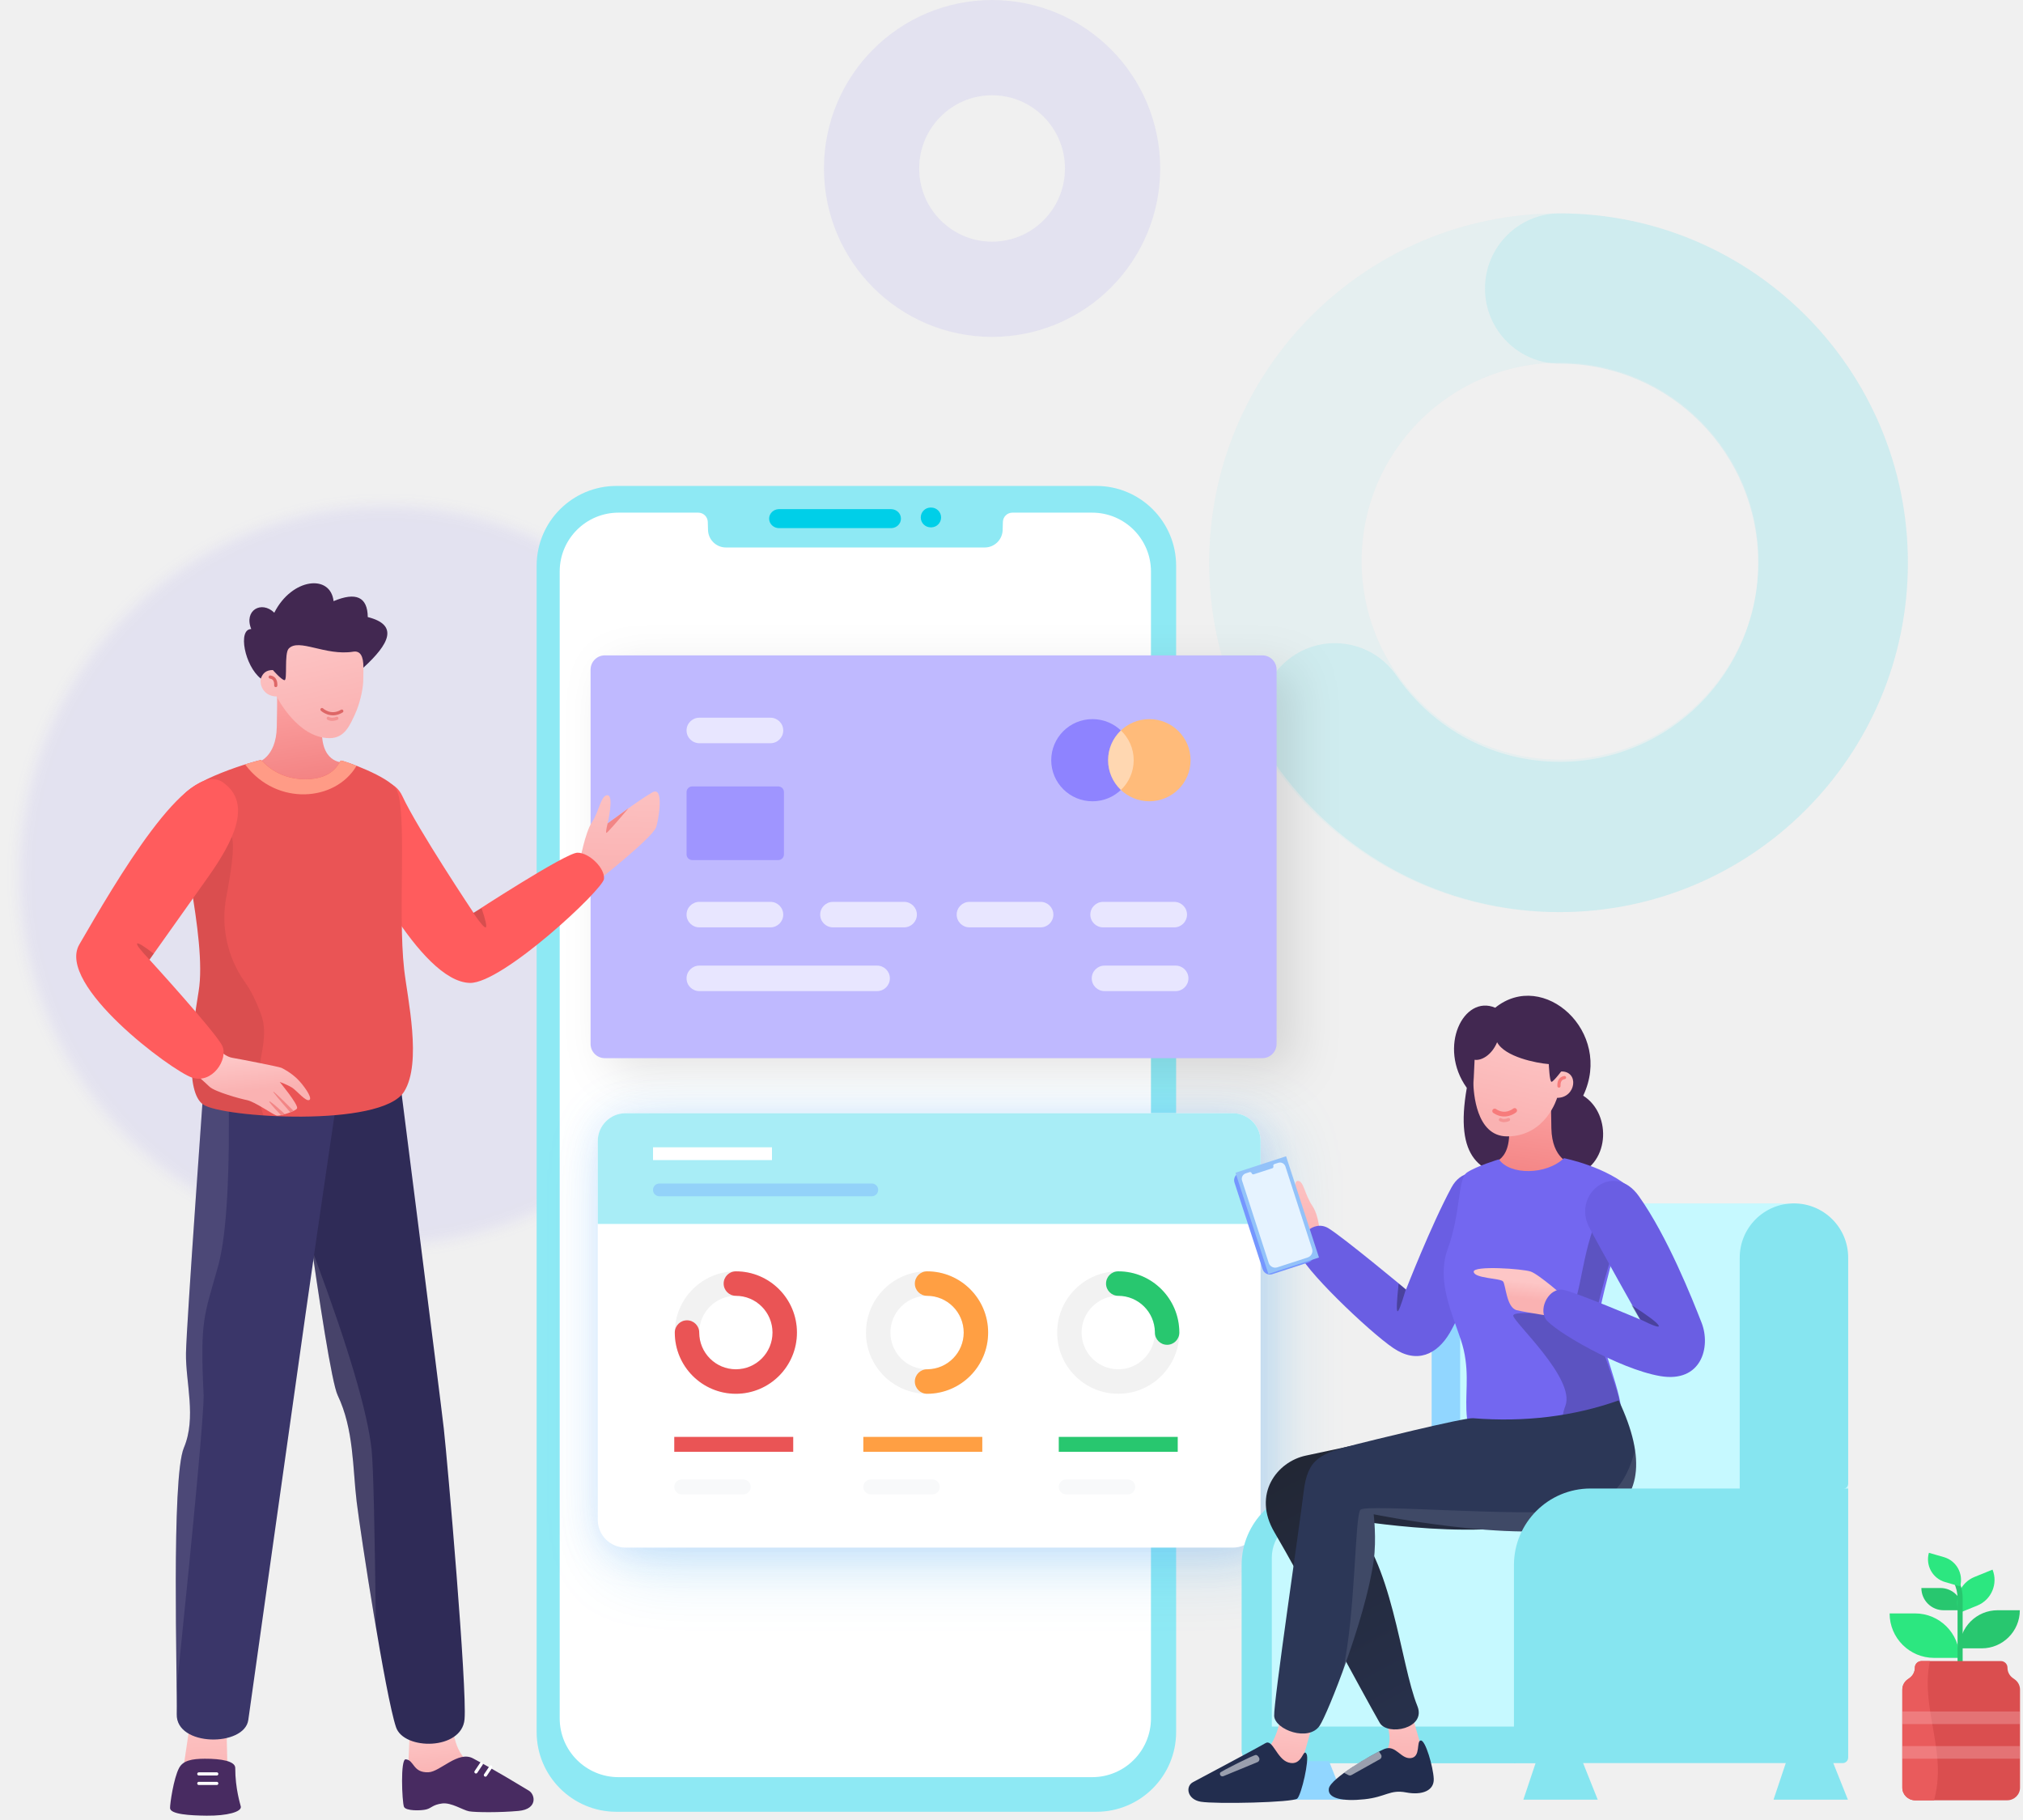
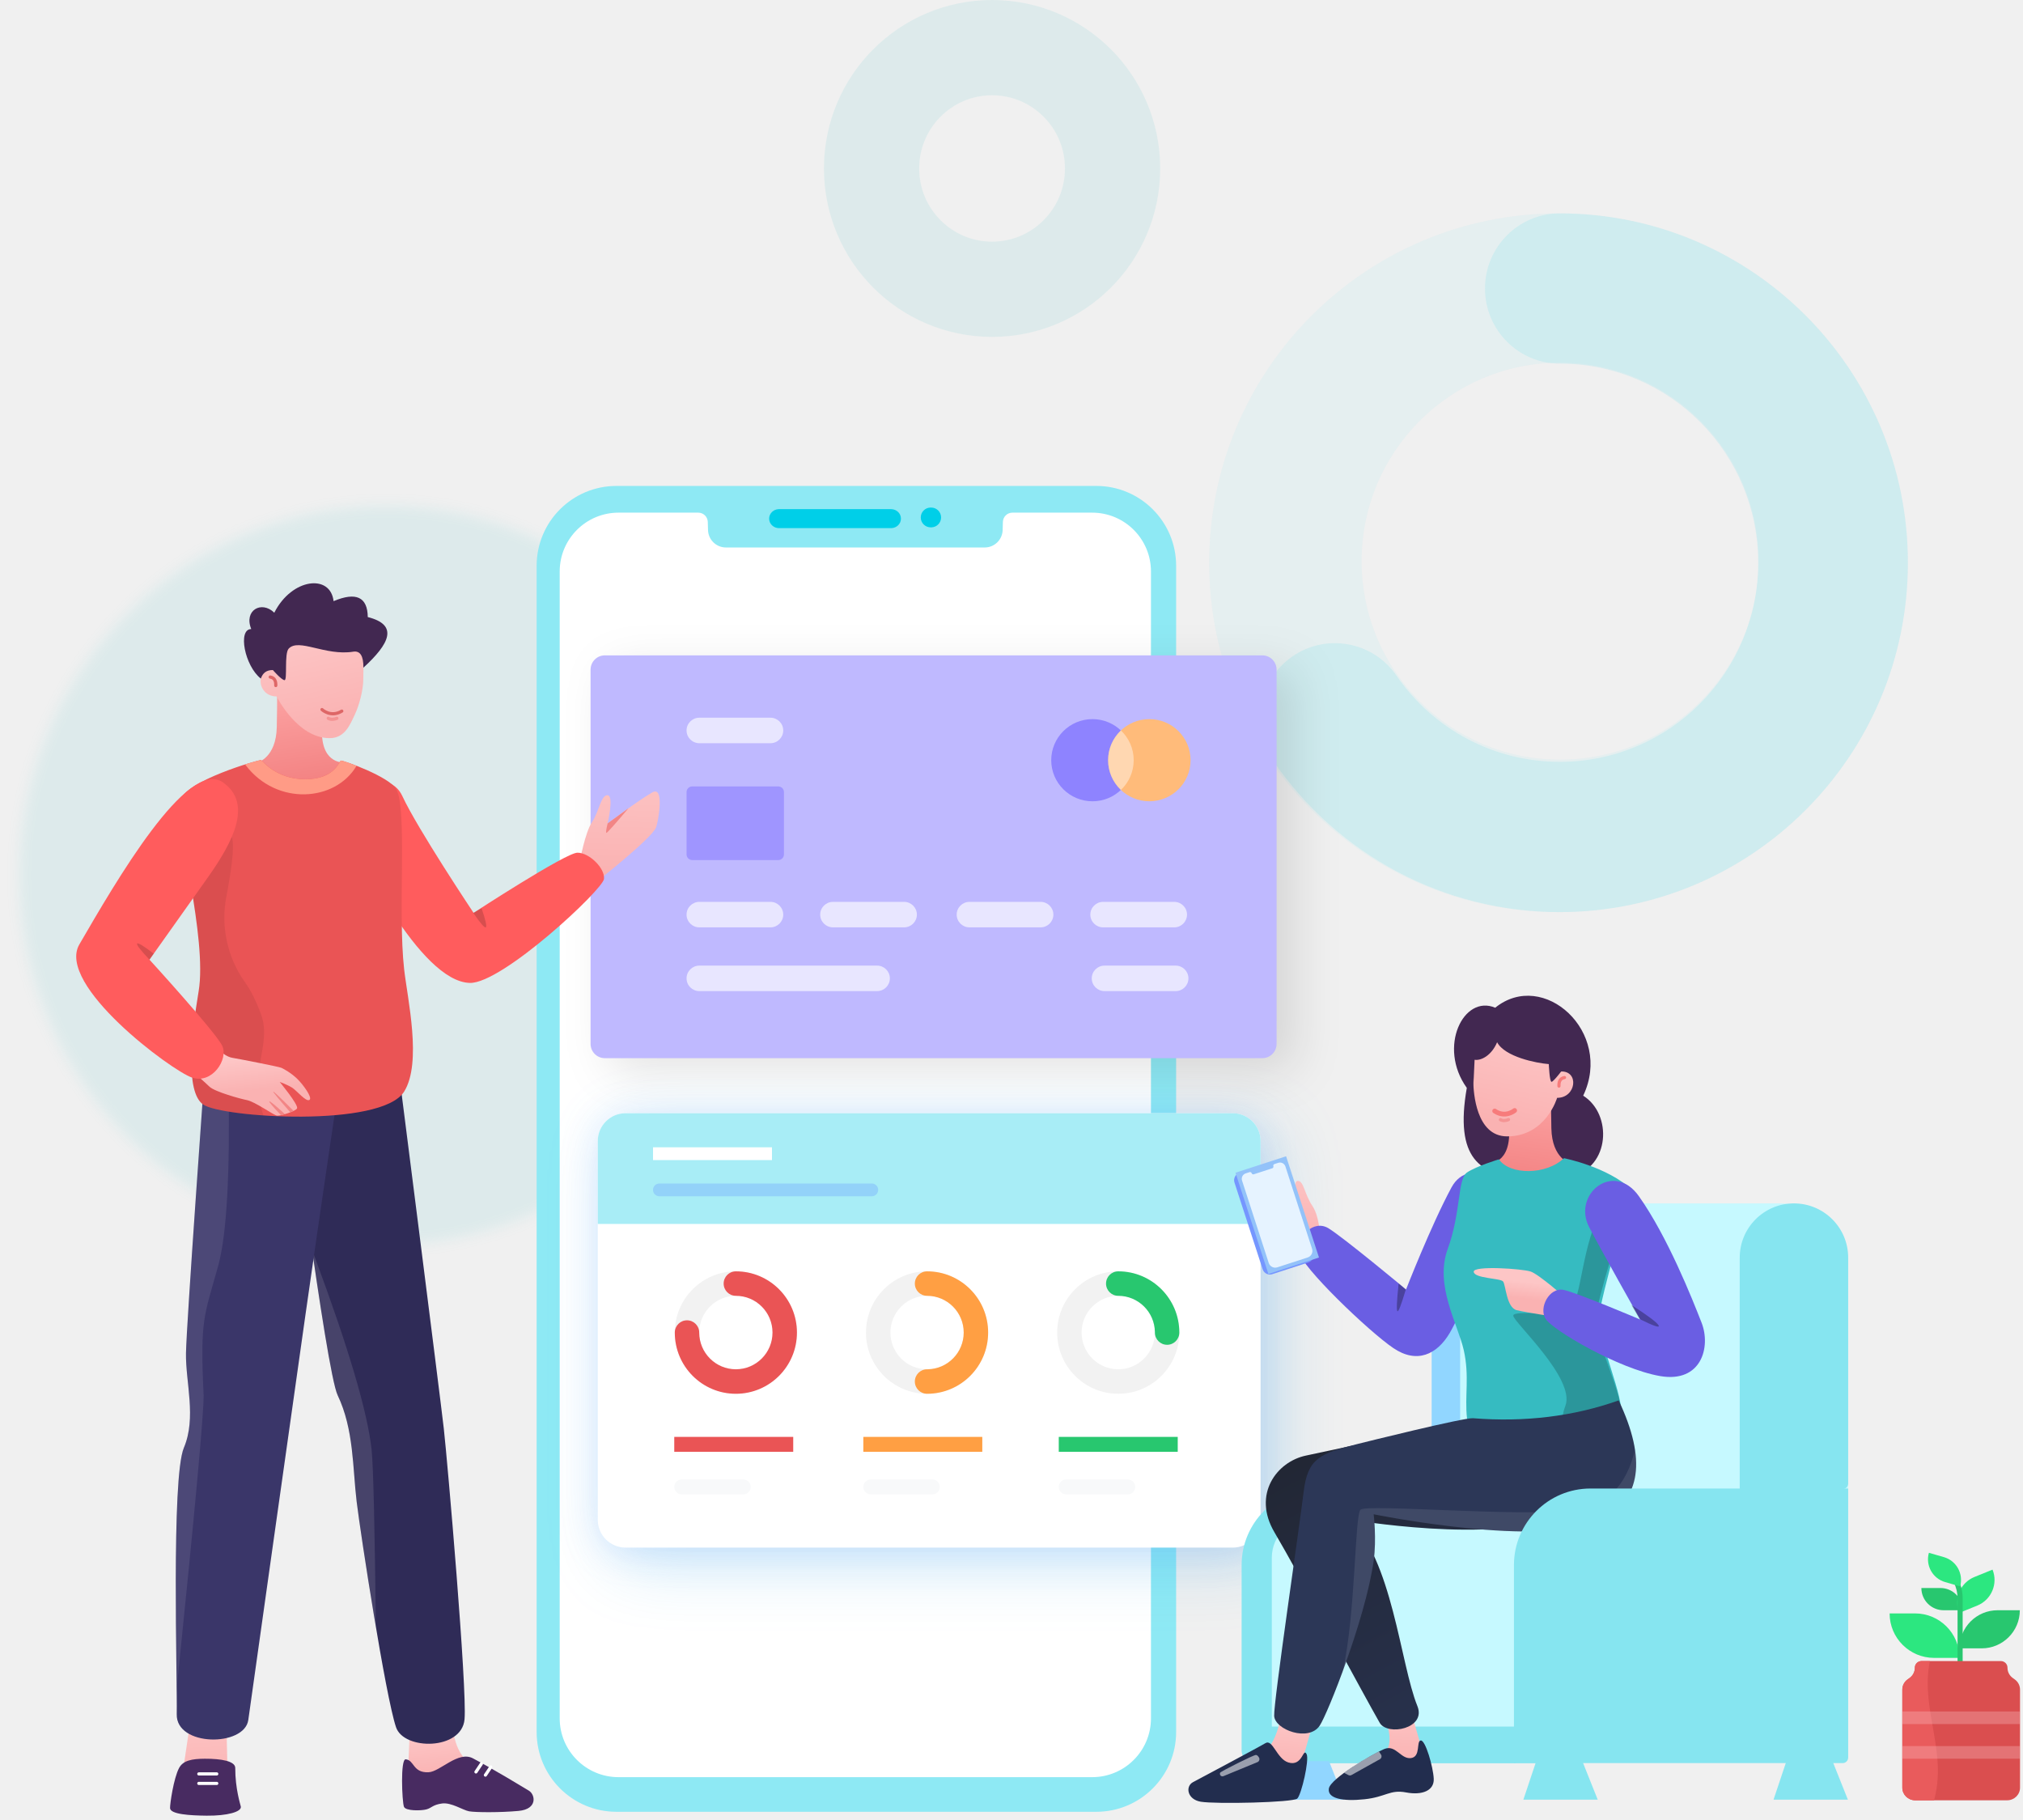
<svg xmlns="http://www.w3.org/2000/svg" xmlns:xlink="http://www.w3.org/1999/xlink" width="637px" height="573px" viewBox="0 0 637 573" version="1.1">
  <defs>
    <filter x="-2.6%" y="-2.6%" width="105.2%" height="105.2%" filterUnits="objectBoundingBox" id="filter-1">
      <feGaussianBlur stdDeviation="2" in="SourceGraphic" />
    </filter>
    <path d="M18.522,0 L43.63,0 C45.253,-7.42242666e-16 46.582,1.291 46.629,2.913 L46.703,5.483 C46.792,8.537 49.293,10.967 52.348,10.967 L133.831,10.967 C136.886,10.967 139.387,8.537 139.476,5.483 L139.55,2.913 C139.597,1.291 140.926,7.42242666e-16 142.549,0 L167.657,0 C177.886,-1.64974968e-14 186.179,8.293 186.179,18.522 L186.179,379.621 C186.179,389.85 177.886,398.143 167.657,398.143 L18.522,398.143 C8.293,398.143 4.01575893e-14,389.85 0,379.621 L0,18.522 C-1.25274242e-15,8.293 8.293,-1.67360005e-15 18.522,0 Z" id="path-2" />
    <path d="M8.757,0 L199.945,0 C204.781,-8.88398904e-16 208.702,3.921 208.702,8.757 L208.702,128.011 C208.702,132.847 204.781,136.768 199.945,136.768 L8.757,136.768 C3.921,136.768 4.14497961e-15,132.847 0,128.011 L0,8.757 C-5.92265936e-16,3.921 3.921,-2.66431478e-15 8.757,0 Z" id="path-4" />
    <filter x="-13.2%" y="-20.1%" width="131.1%" height="147.5%" filterUnits="objectBoundingBox" id="filter-6">
      <feOffset dx="5" dy="5" in="SourceAlpha" result="shadowOffsetOuter1" />
      <feGaussianBlur stdDeviation="10" in="shadowOffsetOuter1" result="shadowBlurOuter1" />
      <feColorMatrix values="0 0 0 0 0.076   0 0 0 0 0.583   0 0 0 0 0.879  0 0 0 0.229 0" type="matrix" in="shadowBlurOuter1" result="shadowMatrixOuter1" />
      <feOffset dx="0" dy="1" in="SourceAlpha" result="shadowOffsetOuter2" />
      <feGaussianBlur stdDeviation="5.5" in="shadowOffsetOuter2" result="shadowBlurOuter2" />
      <feColorMatrix values="0 0 0 0 0.504   0 0 0 0 0.7   0 0 0 0 1  0 0 0 0.234 0" type="matrix" in="shadowBlurOuter2" result="shadowMatrixOuter2" />
      <feMerge>
        <feMergeNode in="shadowMatrixOuter1" />
        <feMergeNode in="shadowMatrixOuter2" />
      </feMerge>
    </filter>
    <path d="M4.477,0 L211.527,0 C214,0 216.004,2.01 216.004,4.489 L216.004,122.332 C216.004,124.811 214,126.821 211.527,126.821 L4.477,126.821 C2.004,126.821 0,124.811 0,122.332 L0,4.489 C0,2.01 2.004,0 4.477,0 Z" id="path-7" />
    <filter x="-8.3%" y="-15.8%" width="122.2%" height="137.8%" filterUnits="objectBoundingBox" id="filter-8">
      <feOffset dx="6" dy="4" in="SourceAlpha" result="shadowOffsetOuter1" />
      <feGaussianBlur stdDeviation="7" in="shadowOffsetOuter1" result="shadowBlurOuter1" />
      <feColorMatrix values="0 0 0 0 0.019   0 0 0 0 0.019   0 0 0 0 0.019  0 0 0 0.11 0" type="matrix" in="shadowBlurOuter1" />
    </filter>
    <linearGradient x1="42.314%" y1="12.634%" x2="50%" y2="69.619%" id="linearGradient-9">
      <stop stop-color="#FDC6C6" offset="0%" />
      <stop stop-color="#FAB2B2" offset="100%" />
    </linearGradient>
    <linearGradient x1="46.204%" y1="-28.186%" x2="50%" y2="91.05%" id="linearGradient-10">
      <stop stop-color="#FDC6C6" offset="0%" />
      <stop stop-color="#FAB2B2" offset="100%" />
    </linearGradient>
    <linearGradient x1="44.814%" y1="-28.186%" x2="62.814%" y2="121.547%" id="linearGradient-11">
      <stop stop-color="#FFAFAF" offset="0%" />
      <stop stop-color="#F07777" offset="100%" />
    </linearGradient>
    <linearGradient x1="31.713%" y1="-6.917%" x2="55.144%" y2="91.235%" id="linearGradient-12">
      <stop stop-color="#FDC6C6" offset="0%" />
      <stop stop-color="#FAB2B2" offset="100%" />
    </linearGradient>
    <linearGradient x1="45.013%" y1="-28.186%" x2="50%" y2="91.05%" id="linearGradient-13">
      <stop stop-color="#FDC6C6" offset="0%" />
      <stop stop-color="#FAB2B2" offset="100%" />
    </linearGradient>
    <linearGradient x1="42.314%" y1="21.163%" x2="50%" y2="65.141%" id="linearGradient-14">
      <stop stop-color="#FDC6C6" offset="0%" />
      <stop stop-color="#FAB2B2" offset="100%" />
    </linearGradient>
    <linearGradient x1="45.136%" y1="-28.186%" x2="62.018%" y2="121.547%" id="linearGradient-15">
      <stop stop-color="#FFAFAF" offset="0%" />
      <stop stop-color="#F07777" offset="100%" />
    </linearGradient>
    <linearGradient x1="31.713%" y1="-6.206%" x2="55.144%" y2="90.72%" id="linearGradient-16">
      <stop stop-color="#FDC6C6" offset="0%" />
      <stop stop-color="#FAB2B2" offset="100%" />
    </linearGradient>
    <linearGradient x1="42.314%" y1="-3.86%" x2="50%" y2="78.278%" id="linearGradient-17">
      <stop stop-color="#FDC6C6" offset="0%" />
      <stop stop-color="#FAB2B2" offset="100%" />
    </linearGradient>
    <linearGradient x1="28.503%" y1="98.643%" x2="77.061%" y2="9.204%" id="linearGradient-18">
      <stop stop-color="#28324F" offset="0%" />
      <stop stop-color="#222735" offset="100%" />
    </linearGradient>
    <linearGradient x1="44.359%" y1="-28.186%" x2="50%" y2="91.05%" id="linearGradient-19">
      <stop stop-color="#FDC6C6" offset="0%" />
      <stop stop-color="#FAB2B2" offset="100%" />
    </linearGradient>
    <linearGradient x1="42.314%" y1="28.062%" x2="50%" y2="61.518%" id="linearGradient-20">
      <stop stop-color="#FDC6C6" offset="0%" />
      <stop stop-color="#FAB2B2" offset="100%" />
    </linearGradient>
    <linearGradient x1="42.314%" y1="8.536%" x2="50%" y2="71.77%" id="linearGradient-21">
      <stop stop-color="#FDC6C6" offset="0%" />
      <stop stop-color="#FAB2B2" offset="100%" />
    </linearGradient>
    <path d="M6.059,0 L31.005,0 C32.17,0 33.115,0.925 33.115,2.067 L33.115,2.126 C33.115,3.388 33.728,4.574 34.767,5.322 L35.413,5.788 C36.451,6.535 37.065,7.722 37.065,8.984 L37.065,39.872 C37.065,42.063 35.251,43.839 33.014,43.839 L4.051,43.839 C1.814,43.839 1.86636192e-13,42.063 1.86636192e-13,39.872 L1.86636192e-13,8.984 C1.86636192e-13,7.722 0.613,6.535 1.651,5.788 L2.298,5.322 C3.267,4.624 3.866,3.544 3.941,2.377 L3.95,2.067 C3.95,0.925 4.894,0 6.059,0 Z" id="path-22" />
  </defs>
  <g id="📝-Pages-New" stroke="none" stroke-width="1" fill="none" fill-rule="evenodd">
    <g id="Reset-Password" transform="translate(-139, -246)">
      <g id="Illustration" transform="translate(145, 261)">
        <g id="Shape">
-           <ellipse id="Oval" fill="#7367F0" opacity="0.1" filter="url(#filter-1)" cx="115.531" cy="260.607" rx="115.531" ry="116.393" />
+           <ellipse id="Oval" fill="#36bbc1" opacity="0.1" filter="url(#filter-1)" cx="115.531" cy="260.607" rx="115.531" ry="116.393" />
          <path d="M484.75,52.185 C423.999,52.185 374.75,101.434 374.75,162.185 C374.75,222.937 423.999,272.185 484.75,272.185 C545.501,272.185 594.75,222.937 594.75,162.185 C594.75,101.434 545.501,52.185 484.75,52.185 Z M485.25,99.185 C519.768,99.185 547.75,127.167 547.75,161.685 C547.75,196.203 519.768,224.185 485.25,224.185 C450.732,224.185 422.75,196.203 422.75,161.685 C422.75,127.167 450.732,99.185 485.25,99.185 Z" id="Oval" fill="#00CFE8" fill-rule="nonzero" opacity="0.05" />
-           <ellipse id="Oval" stroke="#7367F0" stroke-width="30" opacity="0.1" cx="306.383" cy="38.041" rx="37.944" ry="38.041" />
+           <ellipse id="Oval" stroke="#36bbc1" stroke-width="30" opacity="0.1" cx="306.383" cy="38.041" rx="37.944" ry="38.041" />
          <path d="M485.165,52.185 C545.687,52.185 594.75,101.434 594.75,162.185 C594.75,222.937 545.687,272.185 485.165,272.185 C448.704,272.185 415.237,254.153 394.923,224.605 C387.53,213.852 390.221,199.12 400.933,191.699 C411.538,184.353 426.029,186.927 433.491,197.412 L433.715,197.733 C445.321,214.614 464.362,224.873 485.165,224.873 C519.656,224.873 547.617,196.807 547.617,162.185 C547.617,127.91 520.213,100.059 486.198,99.505 L485.165,99.497 C472.15,99.497 461.598,88.906 461.598,75.841 C461.598,62.776 472.15,52.185 485.165,52.185 Z" id="Path" fill="#00CFE8" fill-rule="nonzero" opacity="0.1" />
        </g>
        <g id="Mobile-Banking-App" transform="translate(18, 138)">
          <g id="Phone3" transform="translate(144.9749, 0)">
            <path d="M25.137,0 L176.227,0 C190.109,-1.13278991e-14 201.364,11.254 201.364,25.137 L201.364,392.323 C201.364,406.206 190.109,417.46 176.227,417.46 L25.137,417.46 C11.254,417.46 -2.31133716e-14,406.206 -2.83662357e-14,392.323 L-2.83662357e-14,25.137 C-2.65136725e-14,11.254 11.254,6.10293932e-15 25.137,0 Z" id="Rectangle" fill="#8EE9F4" />
            <g id="Group-48" transform="translate(7.262298, 8.412419)">
              <mask id="mask-3" fill="white">
                <use xlink:href="#path-2" />
              </mask>
              <use id="Rectangle" fill="#FFFFFF" xlink:href="#path-2" />
              <ellipse id="Oval" fill-opacity="0.549" fill="#E97EFF" mask="url(#mask-3)" cx="70.585" cy="242.325" rx="15.969" ry="15.951" />
              <path d="M27.913,68.354 L159.667,68.354 C162.558,68.354 164.901,70.698 164.901,73.588 C164.901,76.479 162.558,78.822 159.667,78.822 L27.913,78.822 C25.023,78.822 22.679,76.479 22.679,73.588 C22.679,70.698 25.023,68.354 27.913,68.354 Z" id="Rectangle" fill-opacity="0.549" fill="#E97EFF" mask="url(#mask-3)" />
            </g>
            <path d="M111.597,7.308 C113.319,7.308 114.715,8.647 114.715,10.299 C114.715,11.914 113.38,13.231 111.711,13.288 L111.597,13.29 L76.329,13.29 C74.607,13.29 73.211,11.951 73.211,10.299 C73.211,8.684 74.546,7.368 76.215,7.31 L76.329,7.308 L111.597,7.308 Z" id="Path" fill="#00CFE8" fill-rule="nonzero" />
            <path d="M124.236,6.81 C125.958,6.81 127.355,8.205 127.355,9.925 C127.355,11.608 126.02,12.979 124.35,13.039 L124.236,13.041 L124.072,13.041 C122.35,13.041 120.953,11.646 120.953,9.925 C120.953,8.243 122.288,6.872 123.958,6.812 L124.072,6.81 L124.236,6.81 Z" id="Path" fill="#00CFE8" fill-rule="nonzero" />
          </g>
          <g id="BoardPieChart" transform="translate(164.2294, 197.5135)">
            <mask id="mask-5" fill="white">
              <use xlink:href="#path-4" />
            </mask>
            <g id="Rectangle">
              <use fill="black" fill-opacity="1" filter="url(#filter-6)" xlink:href="#path-4" />
              <use fill="#FFFFFF" fill-rule="evenodd" xlink:href="#path-4" />
            </g>
            <polygon id="Rectangle" fill="#A8EDF6" mask="url(#mask-5)" points="-4.682 -5.363 214.053 -5.363 214.053 34.862 -4.682 34.862" />
            <path d="M19.403,22.124 L86.286,22.124 C87.396,22.124 88.297,23.025 88.297,24.135 C88.297,25.246 87.396,26.147 86.286,26.147 L19.403,26.147 C18.292,26.147 17.392,25.246 17.392,24.135 C17.392,23.025 18.292,22.124 19.403,22.124 Z" id="Rectangle" fill="#6FA3FF" opacity="0.366" mask="url(#mask-5)" />
            <rect id="Rectangle" fill="#FFFFFF" mask="url(#mask-5)" x="17.392" y="10.727" width="37.459" height="4.023" />
            <rect id="Rectangle" fill="#EA5455" mask="url(#mask-5)" x="24.081" y="101.905" width="37.459" height="4.693" />
            <path d="M26.427,115.314 L45.815,115.314 C47.111,115.314 48.162,116.365 48.162,117.66 C48.162,118.956 47.111,120.007 45.815,120.007 L26.427,120.007 C25.132,120.007 24.081,118.956 24.081,117.66 C24.081,116.365 25.132,115.314 26.427,115.314 Z" id="Rectangle" fill="#F8F9FA" mask="url(#mask-5)" />
            <rect id="Rectangle" fill="#FF9F43" fill-rule="nonzero" mask="url(#mask-5)" x="83.615" y="101.905" width="37.459" height="4.693" />
            <path d="M85.961,115.314 L105.349,115.314 C106.645,115.314 107.695,116.365 107.695,117.66 C107.695,118.956 106.645,120.007 105.349,120.007 L85.961,120.007 C84.665,120.007 83.615,118.956 83.615,117.66 C83.615,116.365 84.665,115.314 85.961,115.314 Z" id="Rectangle" fill="#F8F9FA" mask="url(#mask-5)" />
            <rect id="Rectangle" fill="#28C76F" mask="url(#mask-5)" x="145.155" y="101.905" width="37.459" height="4.693" />
            <path d="M147.501,115.314 L166.889,115.314 C168.185,115.314 169.236,116.365 169.236,117.66 C169.236,118.956 168.185,120.007 166.889,120.007 L147.501,120.007 C146.205,120.007 145.155,118.956 145.155,117.66 C145.155,116.365 146.205,115.314 147.501,115.314 Z" id="Rectangle" fill="#F8F9FA" mask="url(#mask-5)" />
            <g id="Group-37" mask="url(#mask-5)">
              <g transform="translate(24.08098, 52.96396)" id="Group-5">
                <g transform="translate(0.167229, 0.167607)" />
              </g>
            </g>
            <g id="Group-3" mask="url(#mask-5)">
              <g transform="translate(144.6531, 49.77942)">
                <path d="M19.231,38.55 C29.853,38.55 38.463,29.92 38.463,19.275 C38.463,8.63 29.853,0 19.231,0 C8.61,0 0,8.63 0,19.275 C0,29.92 8.61,38.55 19.231,38.55 Z M19.231,30.84 C12.859,30.84 7.693,25.662 7.693,19.275 C7.693,12.888 12.859,7.71 19.231,7.71 C25.604,7.71 30.77,12.888 30.77,19.275 C30.77,25.662 25.604,30.84 19.231,30.84 Z" id="Oval" fill="#F2F2F2" />
                <path d="M38.463,19.275 C38.463,8.63 29.853,0 19.231,0 C17.107,0 15.385,1.726 15.385,3.855 C15.385,5.984 17.107,7.71 19.231,7.71 C25.532,7.71 30.653,12.771 30.768,19.058 L30.77,19.275 C30.77,21.404 32.492,23.13 34.616,23.13 C36.741,23.13 38.463,21.404 38.463,19.275 Z" id="Path" fill="#28C76F" />
              </g>
            </g>
            <g id="Group-4" mask="url(#mask-5)">
              <g transform="translate(84.45066, 49.77942)">
                <path d="M19.231,38.55 C29.853,38.55 38.463,29.92 38.463,19.275 C38.463,8.63 29.853,0 19.231,0 C8.61,0 0,8.63 0,19.275 C0,29.92 8.61,38.55 19.231,38.55 Z M19.231,30.84 C12.859,30.84 7.693,25.662 7.693,19.275 C7.693,12.888 12.859,7.71 19.231,7.71 C25.604,7.71 30.77,12.888 30.77,19.275 C30.77,25.662 25.604,30.84 19.231,30.84 Z" id="Oval" fill="#F2F2F2" fill-rule="evenodd" />
                <path d="M19.231,38.55 C29.853,38.55 38.463,29.92 38.463,19.275 C38.463,8.63 29.853,0 19.231,0 C17.107,0 15.385,1.726 15.385,3.855 C15.385,5.984 17.107,7.71 19.231,7.71 C25.604,7.71 30.77,12.888 30.77,19.275 C30.77,25.589 25.721,30.722 19.448,30.838 L19.231,30.84 C17.107,30.84 15.385,32.566 15.385,34.695 C15.385,36.824 17.107,38.55 19.231,38.55 Z" id="Path" fill="#FF9F43" fill-rule="nonzero" />
              </g>
            </g>
            <g id="Group-6" mask="url(#mask-5)">
              <g transform="translate(24.24821, 49.77942)">
                <path d="M19.231,38.55 C29.853,38.55 38.463,29.92 38.463,19.275 C38.463,8.63 29.853,0 19.231,0 C8.61,0 0,8.63 0,19.275 C0,29.92 8.61,38.55 19.231,38.55 Z M19.231,30.84 C12.859,30.84 7.693,25.662 7.693,19.275 C7.693,12.888 12.859,7.71 19.231,7.71 C25.604,7.71 30.77,12.888 30.77,19.275 C30.77,25.662 25.604,30.84 19.231,30.84 Z" id="Oval" fill="#F2F2F2" />
                <path d="M0,19.275 C0,29.92 8.61,38.55 19.231,38.55 C29.853,38.55 38.463,29.92 38.463,19.275 C38.463,8.63 29.853,0 19.231,0 C17.107,0 15.385,1.726 15.385,3.855 C15.385,5.984 17.107,7.71 19.231,7.71 C25.604,7.71 30.77,12.888 30.77,19.275 C30.77,25.662 25.604,30.84 19.231,30.84 C12.859,30.84 7.693,25.662 7.693,19.275 C7.693,17.146 5.971,15.42 3.846,15.42 C1.722,15.42 0,17.146 0,19.275 Z" id="Path" fill="#EA5455" />
              </g>
            </g>
          </g>
          <g id="VisaCard2" transform="translate(161.9642, 53.35135)">
            <g id="Rectangle">
              <use fill="black" fill-opacity="1" filter="url(#filter-8)" xlink:href="#path-7" />
              <use fill="#BFB9FF" fill-rule="evenodd" xlink:href="#path-7" />
            </g>
            <g id="Group-46" transform="translate(30.2182, 18.95627)">
              <g id="Group-45" transform="translate(0, 1.115074)">
                <g id="Group-43" transform="translate(114.8291, 0)">
                  <ellipse id="Oval" fill="#8E83FF" cx="12.983" cy="12.935" rx="12.983" ry="12.935" />
                  <ellipse id="Oval-Copy-10" fill="#FFBB7A" cx="30.89" cy="12.935" rx="12.983" ry="12.935" />
                  <path d="M21.819,3.681 L21.938,3.57 C24.419,5.926 25.965,9.25 25.965,12.935 C25.965,16.619 24.419,19.944 21.938,22.3 C19.454,19.945 17.907,16.62 17.907,12.935 C17.907,9.308 19.405,6.03 21.819,3.681 L21.938,3.57 L21.819,3.681 Z" id="Path" fill-opacity="0.416" fill="#FFFFFF" />
                </g>
                <path d="M1.791,21.186 L28.875,21.186 C29.864,21.186 30.666,21.985 30.666,22.971 L30.666,42.596 C30.666,43.581 29.864,44.38 28.875,44.38 L1.791,44.38 C0.802,44.38 4.97021279e-14,43.581 4.97021279e-14,42.596 L4.97021279e-14,22.971 C4.97021279e-14,21.985 0.802,21.186 1.791,21.186 Z" id="Rectangle" fill="#9F95FF" />
              </g>
              <g id="Group-44" transform="translate(0, 0.669045)" fill="#FFFFFF" fill-opacity="0.647">
                <path d="M4.029,57.984 L26.413,57.984 C28.638,57.984 30.442,59.781 30.442,61.998 C30.442,64.215 28.638,66.012 26.413,66.012 L4.029,66.012 C1.804,66.012 -1.03380426e-13,64.215 -1.03380426e-13,61.998 C-1.03380426e-13,59.781 1.804,57.984 4.029,57.984 Z" id="Rectangle" />
                <path d="M4.029,78.055 L59.989,78.055 C62.214,78.055 64.018,79.852 64.018,82.069 C64.018,84.286 62.214,86.084 59.989,86.084 L4.029,86.084 C1.804,86.084 -9.94042559e-14,84.286 -9.94042559e-14,82.069 C-9.94042559e-14,79.852 1.804,78.055 4.029,78.055 Z" id="Rectangle" />
                <path d="M131.617,78.055 L154.001,78.055 C156.226,78.055 158.03,79.852 158.03,82.069 C158.03,84.286 156.226,86.084 154.001,86.084 L131.617,86.084 C129.392,86.084 127.588,84.286 127.588,82.069 C127.588,79.852 129.392,78.055 131.617,78.055 Z" id="Rectangle" />
                <path d="M4.029,0 L26.413,0 C28.638,0 30.442,1.797 30.442,4.014 C30.442,6.231 28.638,8.029 26.413,8.029 L4.029,8.029 C1.804,8.029 0,6.231 0,4.014 C0,1.797 1.804,0 4.029,0 Z" id="Rectangle" />
                <path d="M46.111,57.984 L68.495,57.984 C70.72,57.984 72.524,59.781 72.524,61.998 C72.524,64.215 70.72,66.012 68.495,66.012 L46.111,66.012 C43.886,66.012 42.082,64.215 42.082,61.998 C42.082,59.781 43.886,57.984 46.111,57.984 Z" id="Rectangle-Copy-38" />
                <path d="M89.088,57.984 L111.472,57.984 C113.697,57.984 115.501,59.781 115.501,61.998 C115.501,64.215 113.697,66.012 111.472,66.012 L89.088,66.012 C86.863,66.012 85.059,64.215 85.059,61.998 C85.059,59.781 86.863,57.984 89.088,57.984 Z" id="Rectangle-Copy-39" />
                <path d="M131.169,57.984 L153.553,57.984 C155.778,57.984 157.582,59.781 157.582,61.998 C157.582,64.215 155.778,66.012 153.553,66.012 L131.169,66.012 C128.944,66.012 127.14,64.215 127.14,61.998 C127.14,59.781 128.944,57.984 131.169,57.984 Z" id="Rectangle-Copy-40" />
              </g>
            </g>
          </g>
          <g id="Men1.1" transform="translate(0, 30.64865)">
            <g id="LLeg" transform="translate(66.42274, 149.2404)">
              <path d="M52.059,209.111 C52.059,209.111 51.905,218.968 57.959,222.469 C64.011,225.97 73.389,232.476 73.389,232.476 L37.714,233.685 L38.731,209.022 L52.059,209.111 Z" id="Path" fill="url(#linearGradient-9)" />
              <path d="M37.338,221.046 C40.097,221.331 39.494,225.321 44.5,225.127 C48.147,224.985 53.835,218.259 58.514,220.75 C65.656,224.553 74.03,229.681 76.084,230.902 C78.137,232.123 78.948,236.729 72.881,237.294 C67.078,237.835 59.246,237.775 57.284,237.417 C55.322,237.06 51.682,234.557 48.754,234.957 C45.826,235.358 45.493,236.367 43.857,236.814 C42.22,237.261 37.281,237.358 36.769,235.979 C36.181,234.397 35.592,220.867 37.338,221.046 Z" id="Path" fill="#482B61" />
              <path d="M34.573,-1.98621069e-14 C34.573,-1.98621069e-14 48.182,106.815 49.32,116.917 C50.457,127.019 56.705,198.882 55.85,208.467 C54.979,218.229 36.717,218.282 34.267,210.917 C30.914,200.835 23.162,150.452 21.88,139.93 C20.598,129.409 21.048,117.194 15.896,106.42 C12.207,98.707 -3.4583696e-14,2.739 -3.4583696e-14,2.739 L34.573,-1.98621069e-14 Z" id="Path" fill="#2F2B57" />
              <path d="M26.574,123.435 L26.623,123.915 C27.142,129.495 27.578,147.976 27.929,179.36 L27.146,174.673 C24.689,159.809 22.508,145.085 21.88,139.93 C20.625,129.628 21.03,117.702 16.211,107.095 L15.896,106.42 C14.272,103.026 10.999,82.537 7.842,60.658 L8.834,63.312 C19.372,91.653 25.286,111.695 26.574,123.435 Z" id="Path" fill-opacity="0.192" fill="#FFFFFF" opacity="0.591" />
              <line x1="61.152" y1="222.465" x2="59.445" y2="225.018" id="Path-10" stroke="#FFFFFF" stroke-linecap="round" />
              <line x1="64.132" y1="223.463" x2="62.425" y2="226.017" id="Path-10" stroke="#FFFFFF" stroke-linecap="round" />
            </g>
            <g id="RLeg" transform="translate(29.16793, 151.8545)">
              <polygon id="Path" fill="url(#linearGradient-10)" points="6.418 208.758 3.226 230.314 18.657 230.236 18.152 208.357" />
              <path d="M0.382,233.802 C0.331,232.544 1.502,224.387 3.226,221.157 C4.476,218.814 7.249,218.265 11.306,218.249 C16.539,218.229 20.913,219.02 20.907,221.157 C20.888,227.696 22.546,232.725 22.658,233.299 C22.985,234.985 18.305,236.243 11.912,236.179 C6.679,236.127 0.463,235.763 0.382,233.802 Z" id="Path" fill="#482B61" />
              <path d="M54.336,0.893 C54.336,0.893 47.26,48.566 42.978,78.73 C38.769,108.37 26.305,196.782 25.018,206.037 C23.835,214.533 2.254,214.533 2.481,204.243 C2.708,193.953 0.71,129.832 4.728,120.338 C8.747,110.844 5.248,99.795 5.394,90.573 C5.541,81.35 11.32,1.509 11.32,1.509 L54.336,0.893 Z" id="Path" fill="#3A3669" />
              <path d="M15.629,62.713 L15.291,63.94 C11.194,78.66 9.78,79.986 10.941,103.464 L10.953,103.941 C10.994,109.848 8.185,140.414 2.526,195.639 L2.5,192.206 C2.302,169.677 1.472,128.942 4.626,120.593 L4.728,120.338 C8.747,110.844 5.248,99.795 5.394,90.573 C5.541,81.35 11.32,1.509 11.32,1.509 L18.702,1.403 L18.778,5.06 C19.309,33.622 18.259,52.84 15.629,62.713 L15.629,62.713 Z" id="Path" fill-opacity="0.192" fill="#FFFFFF" opacity="0.462" />
              <line x1="9.436" y1="223.03" x2="15.085" y2="223.03" id="Path-9" stroke="#FFFFFF" stroke-linecap="round" />
              <line x1="9.436" y1="226.025" x2="15.085" y2="226.025" id="Path-9" stroke="#FFFFFF" stroke-linecap="round" />
            </g>
            <g id="Head" transform="translate(52.24105, 0)">
              <path d="M4.794,56.429 C4.794,56.429 10.705,55.035 10.91,45.3 C11.115,35.565 10.971,32.243 10.971,32.243 L24.985,32.006 C24.985,32.006 25.127,42.855 25.129,46.78 C25.134,57.319 32.441,56.429 32.441,56.429 C32.441,56.429 30.922,64.975 19.124,65.642 C9.913,66.163 4.794,56.429 4.794,56.429 Z" id="Path" fill="url(#linearGradient-11)" />
              <g id="Head1" transform="translate(0.582624, 0)">
                <path d="M9.102,27.322 C3.294,27.096 4.241,35.642 10.275,35.63 C10.275,35.63 16.759,48.735 26.94,48.769 C31.844,48.785 33.445,44.395 34.915,41.313 C36.385,38.231 37.464,33.621 37.554,30.798 C37.65,27.789 37.662,17.901 37.662,17.901 L8.876,17.888 L9.102,27.322 Z" id="Path" fill="url(#linearGradient-12)" />
                <path d="M26.53,42.666 C27.446,43.052 28.464,42.826 29.223,42.382" id="Path" stroke="#F49494" stroke-linecap="round" transform="translate(27.87652, 42.62291) rotate(6) translate(-27.87652, -42.62291) " />
                <path d="M9.682,32.344 C10.049,31.021 9.888,29.867 8.582,29.341" id="Path-8" stroke="#DE6767" stroke-linecap="round" transform="translate(9.217431, 30.84216) rotate(-13) translate(-9.217431, -30.84216) " />
                <path d="M9.102,27.322 C9.102,27.322 11.773,30.42 12.76,30.506 C13.749,30.591 12.623,22.12 14.078,20.577 C17.274,17.186 25.626,22.948 34.408,21.541 C36.578,21.193 37.643,22.873 37.604,26.579 C45.814,19.055 48.791,13.119 38.98,10.64 C38.901,4.271 35.256,2.673 28.208,5.627 C27.266,-2.976 15.088,-1.677 9.544,9.267 C5.532,5.344 -0.108,8.511 2.286,14.415 C-2.035,14.415 0.217,26.024 5.308,30.011 C5.916,28.269 7.026,27.322 9.102,27.322 Z" id="Path" fill="#422851" />
                <path d="M24.764,38.962 C24.764,38.962 26.759,42.204 30.664,41.045" id="Path" stroke="#DE6767" stroke-linecap="round" transform="translate(27.71392, 40.12866) rotate(-15) translate(-27.71392, -40.12866) " />
              </g>
            </g>
            <g id="LArm" transform="translate(85.16583, 62.32707)">
              <g id="Group-3" transform="translate(85.96644, 17.48897) rotate(4) translate(-85.96644, -17.48897) translate(73.96644, 2.488965)">
                <path d="M-7.94013428e-14,23.728 C-7.94013428e-14,23.728 1.014,14.395 2.982,11.012 C4.949,7.628 5.209,2.157 7.293,2.211 C9.377,2.267 7.91,11.075 7.91,11.075 C7.91,11.075 17.056,3.159 21.261,0.357 C25.097,-2.198 23.728,9.73 23.209,11.275 C21.972,14.952 5.706,29.64 5.706,29.64 C5.706,29.64 0.433,24.522 -7.94013428e-14,23.728 Z" id="Path" fill="url(#linearGradient-13)" />
                <path d="M7.91,11.075 C7.573,13.084 7.523,14.081 7.76,14.064 C7.997,14.047 10.12,11.31 14.127,5.851 L7.91,11.075 Z" id="Path" fill="#F28585" />
              </g>
              <path d="M17.528,4.679 C22.259,14.939 39.955,41.45 39.955,41.45 C39.955,41.45 68.953,22.544 72.643,22.506 C76.333,22.467 81.343,27.363 81.028,30.741 C80.713,34.12 48.963,63.757 38.78,63.507 C22.947,63.119 3.092,21.946 1.053,16.443 C-4.407,1.703 12.913,-5.329 17.528,4.679 Z" id="Path" fill="#FF5C5D" />
              <path d="M39.85,41.431 C42.082,44.701 43.398,46.229 43.798,46.014 C44.198,45.8 43.759,43.801 42.482,40.018 L39.85,41.431 Z" id="Path-5" fill-opacity="0.16" fill="#000000" />
            </g>
            <g id="Body" transform="translate(32.50797, 55.66771)">
              <path d="M0.149,12.98 C-1.337,20.104 8.838,56.008 6.039,72.805 C3.825,86.09 1.711,104.381 7.449,108.443 C13.291,112.577 63.579,115.86 70.747,104.381 C76.434,95.275 71.778,75.079 70.747,65.867 C68.69,47.488 71.796,15.726 68.307,9.23 C66.142,5.2 51.384,0.003 50.83,0.164 C50.276,0.325 48.972,6.035 39.641,6.035 C30.309,6.035 26.189,0.164 25.687,0.003 C25.186,-0.158 1.494,6.535 0.149,12.98 Z" id="Path" fill="#EA5455" />
              <path d="M25.664,3.40471175e-05 L25.687,0.003 C26.189,0.164 30.309,6.035 39.641,6.035 C48.972,6.035 50.276,0.325 50.83,0.164 C51.03,0.106 53.08,0.746 55.721,1.777 L55.709,1.898 C49.039,13.098 30.696,14.479 20.892,1.665 L20.669,1.368 L21.764,1.029 C23.766,0.42 25.199,0.054 25.589,0.006 L25.664,3.40471175e-05 Z" id="Path" fill="#FF9B86" />
              <path d="M0.181,17.928 L1.003,18.042 C9.725,19.29 14.841,21.264 16.349,23.964 C17.339,25.736 16.879,31.728 14.968,41.941 L14.766,43.012 C12.994,52.27 15.02,61.846 20.369,69.572 L20.67,69.999 C22.479,72.53 24.147,75.863 25.673,79.997 C29.214,89.587 21.682,97.667 26.452,111.933 L25.478,111.862 C16.612,111.183 9.441,109.852 7.449,108.443 C1.711,104.381 3.825,86.09 6.039,72.805 C8.42,58.513 1.409,30.387 0.181,17.928 Z" id="Path" fill-opacity="0.067" fill="#000000" />
            </g>
            <g id="Rarm" transform="translate(0, 61.67254)">
              <g id="Group-2" transform="translate(36.33261, 83.2852)">
                <path d="M6.548,0 C6.548,0 9.896,3.949 12.753,4.441 C15.61,4.932 27.568,7.271 28.298,7.617 C28.988,7.945 31.347,9.187 33.364,11.179 C35.112,12.906 38.136,16.999 37.122,17.704 C36.038,18.457 33.112,14.765 31.644,13.853 C30.105,12.895 27.739,12.047 27.739,12.047 C27.739,12.047 33.591,19.107 33.219,20.34 C32.947,21.24 27.971,22.777 26.907,22.662 C25.843,22.547 19.98,18.254 17.345,17.754 C15.517,17.408 7.333,15.191 5.607,13.527 C3.882,11.862 -3.9524224e-14,8.483 -3.9524224e-14,8.483 L6.548,0 Z" id="Path" fill="url(#linearGradient-14)" />
                <path d="M32.091,21.158 C28.008,17.045 25.882,15.023 25.712,15.093 C25.541,15.163 27.32,17.328 31.048,21.588 L32.091,21.158 Z" id="Path" fill="#F28585" />
                <path d="M29.362,22.172 C26.303,19.37 24.674,18.036 24.474,18.171 C24.274,18.306 25.499,19.754 28.149,22.514 L29.362,22.172 Z" id="Path" fill="#F28585" />
              </g>
              <path d="M46.209,1.023 C55.664,7.677 49.347,19.771 41.503,30.865 C34.175,41.227 23.068,56.837 23.068,56.837 C23.068,56.837 43.953,79.713 45.97,83.945 C47.987,88.178 42.836,96.127 36.431,93.956 C30.026,91.785 -6.422,64.786 0.99,52.027 C12.311,32.538 35.04,-6.836 46.209,1.023 Z" id="Path" fill="#FF5C5D" />
              <path d="M23.068,56.837 C20.211,53.814 18.916,52.128 19.183,51.778 C19.45,51.428 21.193,52.489 24.413,54.959 L23.068,56.837 Z" id="Path-6" fill-opacity="0.16" fill="#000000" />
            </g>
          </g>
          <g id="Group-7" transform="translate(348.8459, 160.0541)">
            <path d="M42.222,155.619 L123.353,155.619 L123.353,155.619 L123.353,238.078 C123.353,240.287 121.562,242.078 119.353,242.078 L22.111,242.078 C19.901,242.078 18.111,240.287 18.111,238.078 L18.111,179.73 C18.111,166.414 28.906,155.619 42.222,155.619 Z" id="Rectangle" fill="#86E5F0" />
            <polygon id="Rectangle" fill="#86E5F0" points="27.619 225.012 104.398 225.012 104.398 242.078 27.619 242.078" />
            <polygon id="Path" fill="#86E5F0" points="125.399 241.46 130.243 253.59 106.829 253.59 110.886 241.46" />
            <polygon id="Path" fill="#91D6FF" points="45.628 241.46 50.472 253.59 27.058 253.59 31.116 241.46" />
            <polygon id="Path" fill="#86E5F0" points="204.173 241.46 209.016 253.59 185.603 253.59 189.66 241.46" />
            <path d="M101.538,66.333 L123.95,65.847 L123.95,65.847 L123.95,163.774 L77.95,163.774 L77.95,90.438 C77.95,77.326 88.429,66.617 101.538,66.333 Z" id="Rectangle" fill="#91D6FF" />
            <path d="M111.035,65.847 L187.266,65.847 C199.328,65.847 209.106,75.625 209.106,87.687 L209.106,164.022 C209.106,164.987 208.324,165.77 207.359,165.77 L86.924,165.77 L86.924,165.77 L86.924,89.958 C86.924,76.642 97.719,65.847 111.035,65.847 Z" id="Rectangle" fill="#C6F9FF" />
            <path d="M192.033,65.847 C201.462,65.847 209.106,73.491 209.106,82.92 L209.106,154.046 C209.106,155.011 208.324,155.793 207.359,155.793 L174.959,155.793 L174.959,155.793 L174.959,82.92 C174.959,73.491 182.603,65.847 192.033,65.847 Z" id="Rectangle" fill="#86E5F0" />
            <path d="M40.219,164.82 L118.499,164.82 L118.499,164.82 L118.499,230.574 L27.619,230.574 L27.619,177.42 C27.619,170.461 33.26,164.82 40.219,164.82 Z" id="Rectangle" fill="#C6F9FF" />
            <g id="Wom1.4" transform="translate(82.66293, 127.5) scale(-1, 1) translate(-82.66293, -127.5) translate(0.662928, 0)">
              <g id="Head" transform="translate(32.71943, 0.465078)">
                <path d="M10.006,56.875 C-2.193,54.033 -2.996,37.281 6.278,31.47 C-3.286,11.41 18.831,-8.507 33.981,3.776 C43.913,-0.478 52.167,16.121 42.925,29.013 C46.8,51.148 38.914,56.869 24.697,57.112 L10.006,56.875 Z" id="Path" fill="#422851" />
                <path d="M10.157,52.874 C10.157,52.874 16.091,51.48 16.297,41.752 C16.503,32.024 16.358,28.704 16.358,28.704 L29.429,28.468 C29.429,28.468 29.571,39.309 29.573,43.231 C29.579,53.764 36.914,52.874 36.914,52.874 C36.914,52.874 35.389,61.415 23.546,62.081 C14.299,62.602 10.157,52.874 10.157,52.874 Z" id="Path" fill="url(#linearGradient-15)" />
                <path d="M13.312,23.846 C7.481,23.62 8.432,32.16 14.489,32.149 C14.489,32.149 18.007,44.281 30.221,44.281 C40.14,44.281 40.786,30.141 40.876,27.32 C40.972,24.312 40.985,14.431 40.985,14.431 L13.085,14.418 L13.312,23.846 Z" id="Path" fill="url(#linearGradient-16)" />
                <path d="M28.082,35.158 C28.082,35.158 30.088,38.401 34.005,37.248" id="Path" stroke="#F77B7B" stroke-width="1.5" stroke-linecap="round" transform="translate(31.04382, 36.32699) rotate(-18) translate(-31.04382, -36.32699) " />
                <path d="M29.782,39.029 C30.701,39.415 31.573,39.415 32.336,38.972" id="Path" stroke="#F49494" stroke-linecap="round" transform="translate(31.05888, 39.14183) rotate(2) translate(-31.05888, -39.14183) " />
                <path d="M13.58,28.582 C13.947,27.261 13.785,26.107 12.473,25.58" id="Path-8" stroke="#F77B7B" stroke-linecap="round" transform="translate(13.11181, 27.08122) rotate(-13) translate(-13.11181, -27.08122) " />
                <path d="M12.389,22.791 C12.389,22.791 15.585,27.081 16.232,27.104 C16.88,27.127 17.106,21.524 17.106,21.524 C21.027,21.224 30.948,19.247 33.381,14.642 C35.081,18.705 38.333,20.51 40.469,20.164 L40.874,28.796 L41.871,11.441 L11.607,11.441 L12.389,22.791 Z" id="Path" fill="#422851" />
              </g>
              <g id="LLeg" transform="translate(36.89403, 131.6934)">
                <path d="M65.702,93.198 C65.702,93.198 60.471,103.769 64.759,107.1 C69.054,110.431 80.398,116.675 80.398,116.675 L50.344,114.785 L57.025,91.731 L65.702,93.198 Z" id="Path" fill="url(#linearGradient-17)" />
                <path d="M53.251,103.258 C54.734,103.431 53.151,108.427 56.362,108.807 C59.567,109.187 61.124,104.453 64.761,105.954 C68.398,107.454 81.662,115.213 82.184,118.384 C82.713,121.555 77.771,122.489 70.994,121.772 C64.217,121.056 62.967,118.644 57.88,119.616 C52.799,120.587 48.992,119.039 49.16,115.324 C49.327,111.609 51.768,103.085 53.251,103.258 Z" id="Path" fill="#222D4E" />
                <path d="M66.42,106.723 L65.76,107.714 C65.453,108.174 65.578,108.794 66.037,109.101 C66.059,109.115 66.081,109.129 66.104,109.142 L75.07,114.148 C75.361,114.31 75.713,114.317 76.01,114.166 L77.402,113.46 L77.402,113.46 C75.216,111.876 73.429,110.685 71.453,109.517 C69.937,108.62 68.258,107.695 66.42,106.723 Z" id="Path-14" fill-opacity="0.541" fill="#FFFFFF" />
                <path d="M20.43,0.032 C29.528,0.438 80.168,11.644 89.368,13.548 C98.569,15.452 106.347,25.754 99.331,37.684 C91.452,51.075 71.12,89.106 66.184,97.679 C63.741,101.923 51.415,99.543 54.31,92.421 C59.708,79.144 62.214,45.792 75.975,33.631 C75.975,33.631 29.698,41.689 9.708,32.458 C-4.82,25.748 -1.533,-0.951 20.43,0.032 Z" id="Path" fill="url(#linearGradient-18)" />
              </g>
              <g id="LArm" transform="translate(64.33522, 56.18919)">
                <path d="M57.456,21.704 C57.456,21.704 57.353,14.297 59.942,10.426 C62.532,6.555 62.635,2.443 64.595,2.577 C66.555,2.712 64.614,12.269 64.614,12.269 C64.614,12.269 67.101,11.319 68.887,10.116 C70.674,8.914 76.09,2.987 77.356,4.037 C79.503,5.827 76.046,15.922 74.163,17.94 C72.274,19.959 61.954,26.598 61.954,26.598 L57.456,21.704 Z" id="Path" fill="url(#linearGradient-19)" />
                <path d="M1.542,17.265 C5.775,27.087 13.524,45.13 16.719,50.514 C20.723,57.255 27.036,60.225 34.428,55.223 C42.196,49.968 63.583,29.468 64.21,24.825 C64.832,20.181 59.597,14.61 54.86,17.494 C50.124,20.379 30.442,36.767 30.442,36.767 C30.442,36.767 22.499,16.394 16.109,4.593 C10.576,-5.617 -4.9,2.333 1.542,17.265 Z" id="Path" fill="#6A5EE3" />
                <path d="M30.524,36.777 C31.947,41.604 32.824,43.877 33.156,43.598 C33.489,43.318 33.362,40.414 32.775,34.885 L30.524,36.777 Z" id="Path" fill-opacity="0.303" fill="#000000" />
              </g>
              <g id="PhoneMini4" transform="translate(135.9883, 69.68886) scale(-1, 1) rotate(-18) translate(-135.9883, -69.68886) translate(126.4883, 52.18886)">
                <g id="Group-3" transform="translate(-0, -0)">
                  <path d="M2.933,1.239 L14.885,1.239 C16.21,1.239 17.285,2.313 17.285,3.639 L17.285,32.361 C17.285,33.686 16.21,34.761 14.885,34.761 L2.933,34.761 C1.608,34.761 0.533,33.686 0.533,32.361 L0.533,3.639 C0.533,2.313 1.608,1.239 2.933,1.239 Z" id="Rectangle" fill="#7596FF" fill-rule="nonzero" />
                  <rect id="Rectangle" fill="#93C2F9" x="1.795" y="0.798" width="16.752" height="33.522" />
                  <path d="M4.789,1.995 L6.06,1.995 C6.318,1.995 6.534,2.182 6.578,2.428 L6.587,2.523 C6.587,2.814 6.823,3.05 7.114,3.05 L13.24,3.05 C13.499,3.05 13.714,2.864 13.759,2.618 L13.768,2.523 C13.768,2.232 14.004,1.995 14.295,1.995 L15.559,1.995 C16.498,1.995 17.268,2.719 17.343,3.639 L17.349,3.788 L17.349,3.788 L17.324,31.048 C17.322,32.237 16.358,33.201 15.169,33.203 L5.118,33.203 C3.98,33.204 3.048,32.322 2.969,31.203 L2.964,31.05 C2.964,31.049 2.964,31.048 2.966,31.048 L2.99,3.794 C2.991,2.8 3.796,1.995 4.789,1.995 Z" id="Rectangle" fill="#E6F3FF" fill-rule="nonzero" />
                </g>
              </g>
              <g id="Body" transform="translate(23.5795, 51.61278)">
-                 <path d="M0,10.007 C0,10.007 10.199,44.178 10.501,50.646 C10.804,57.115 2.159,76.127 3.631,80.932 C7.025,92.037 50.348,96.818 52.003,81.88 C52.775,74.913 51.169,68.661 53.02,60.452 C54.864,52.243 62.278,40.044 58.073,28.575 C53.868,17.106 54.995,6.496 51.987,4.49 C48.979,2.485 41.948,0.355 41.948,0.355 C38.529,5.389 26.986,5.316 21.479,-5.67113923e-14 C21.479,-5.67113923e-14 7.796,2.656 0,10.007 Z" id="Path" fill="#7367F0" />
+                 <path d="M0,10.007 C0,10.007 10.199,44.178 10.501,50.646 C10.804,57.115 2.159,76.127 3.631,80.932 C7.025,92.037 50.348,96.818 52.003,81.88 C52.775,74.913 51.169,68.661 53.02,60.452 C54.864,52.243 62.278,40.044 58.073,28.575 C53.868,17.106 54.995,6.496 51.987,4.49 C48.979,2.485 41.948,0.355 41.948,0.355 C38.529,5.389 26.986,5.316 21.479,-5.67113923e-14 C21.479,-5.67113923e-14 7.796,2.656 0,10.007 Z" id="Path" fill="#36bbc1" />
                <path d="M9.14,15.541 C15.939,26.336 15.918,45.132 19.57,47.594 C23.221,50.055 37.432,47.64 37.432,49.589 C37.432,51.538 17.793,69.404 21.017,77.944 C22.705,82.416 22.247,86.417 19.643,89.946 L18.793,89.761 C11.055,88.011 4.834,84.869 3.631,80.932 C2.159,76.127 11.801,57.115 11.499,50.646 C11.242,45.155 3.135,19.703 0.691,12.135 C2.681,8.622 5.497,9.757 9.14,15.541 Z" id="Path" fill-opacity="0.199" fill="#000000" />
              </g>
              <g id="RArm" transform="translate(0, 58.7632)">
                <path d="M44.313,37.031 C44.313,37.031 52.904,29.424 55.533,28.541 C58.163,27.658 73.566,26.597 73.469,28.592 C73.358,30.73 65.085,30.607 64.228,31.658 C63.371,32.709 63.176,39.895 59.936,40.702 C56.702,41.509 47.008,42.9 47.008,42.9 L44.313,37.031 Z" id="Path" fill="url(#linearGradient-20)" />
                <path d="M21.458,4.82 C12.407,17.601 4.679,37.07 1.713,44.66 C-1.253,52.25 1.739,63.699 14.782,61.451 C27.801,59.209 48.517,47.029 50.809,43.476 C53.101,39.923 49.619,33.457 45.234,34.304 C41.172,35.087 21.021,43.659 21.021,43.659 C21.021,43.659 33.985,20.669 37.15,14.506 C42.438,4.213 29.43,-6.441 21.458,4.82 Z" id="Path" fill="#6A5EE3" />
                <path d="M21.226,43.502 C16.7,45.752 14.713,46.406 15.265,45.462 C15.817,44.518 18.668,42.389 23.817,39.073 L21.226,43.502 Z" id="Path" fill-opacity="0.303" fill="#000000" />
              </g>
              <g id="RLeg" transform="translate(21.93699, 127.7027)">
                <path d="M112.262,97.613 C112.262,97.613 112.104,110.055 122.351,114.706 C132.591,119.358 139.886,119.078 138.958,122.674 C138.029,126.269 111.376,126.124 108.887,123.312 C106.765,120.92 102.152,98.642 100.882,100.345 L112.262,97.613 Z" id="Path" fill="url(#linearGradient-21)" />
                <path d="M104.156,111.54 C105.3,109.328 105.372,115.551 109.885,114.179 C113.548,113.066 114.8,106.697 117.114,108.092 C119.428,109.487 139.801,120.303 139.917,120.369 C142.425,121.72 141.724,125.816 137.488,126.531 C132.78,127.324 108.39,126.79 107.081,125.534 C105.772,124.279 103.238,113.314 104.156,111.54 Z" id="Path" fill="#222D4E" />
                <path d="M120.127,111.812 C119.787,111.812 119.456,112.086 119.136,112.634 C118.857,113.11 119.017,113.723 119.494,114.002 C119.533,114.025 119.575,114.046 119.618,114.064 L130.35,118.485 C130.759,118.653 131.226,118.458 131.395,118.05 C131.481,117.84 131.475,117.603 131.377,117.399 C131.377,117.399 131.377,117.399 131.377,117.399 C131.178,116.984 120.895,111.812 120.127,111.812 Z" id="Path-14" fill-opacity="0.541" fill="#FFFFFF" />
                <path d="M5.881,0.176 C-2.937,18.81 -1.15,31.326 11.243,37.724 C29.22,47.006 83.037,36.028 83.037,36.028 C83.037,36.028 82.075,43.775 83.037,50.684 C85.549,68.729 97.494,98.793 100.021,102.571 C103.516,107.795 114.163,103.855 114.363,99.505 C114.564,95.155 106.337,39.601 105.086,29.007 C103.842,18.413 99.913,16.874 88.437,13.978 C85.801,13.312 54.623,5.56 51.767,5.786 C35.407,7.08 20.111,5.21 5.881,0.176 Z" id="Path" fill="#2C3757" />
                <path d="M20.381,34.839 C38.179,36.835 85.299,32.722 87.191,34.591 C88.998,36.375 88.697,67.418 92.749,85.386 L92.133,83.689 C88.321,73.097 84.364,60.214 83.037,50.684 C82.075,43.775 83.037,36.028 83.037,36.028 L80.867,36.448 C70.637,38.371 27.062,45.892 11.243,37.724 C2.671,33.298 -0.827,25.946 0.749,15.667 C3.463,27.285 10.007,33.676 20.381,34.839 Z" id="Path" fill-opacity="0.192" fill="#FFFFFF" opacity="0.462" />
              </g>
            </g>
            <path d="M127.976,155.619 L209.106,155.619 L209.106,155.619 L209.106,240.331 C209.106,241.296 208.324,242.078 207.359,242.078 L103.864,242.078 L103.864,242.078 L103.864,179.73 C103.864,166.414 114.659,155.619 127.976,155.619 Z" id="Rectangle" fill="#86E5F0" />
          </g>
          <g id="Group-80" transform="translate(571, 335)">
            <path d="M0,20 L8,20 C15.732,20 22,26.268 22,34 L22,34 L22,34 L14,34 C6.268,34 9.46895252e-16,27.732 0,20 L0,20 L0,20 Z" id="Rectangle" fill="#2CE780" />
            <path d="M10,12 L16,12 C19.866,12 23,15.134 23,19 L23,19 L23,19 L17,19 C13.134,19 10,15.866 10,12 L10,12 L10,12 Z" id="Rectangle" fill="#28C76F" />
            <path d="M22,19 L29,19 C35.627,19 41,24.373 41,31 L41,31 L41,31 L34,31 C27.373,31 22,25.627 22,19 L22,19 L22,19 Z" id="Rectangle" fill="#28C76F" transform="translate(31.5, 25) scale(-1, 1) translate(-31.5, -25) " />
            <path d="M19.74,8.675 L25.886,8.685 C30.683,8.693 34.571,12.581 34.579,17.379 L34.579,17.379 L34.579,17.379 L28.433,17.368 C23.635,17.36 19.748,13.472 19.74,8.675 L19.74,8.675 L19.74,8.675 Z" id="Rectangle" fill="#2CE780" transform="translate(27.15928, 13.02662) scale(-1, 1) rotate(22) translate(-27.15928, -13.02662) " />
            <path d="M17.765,5 C20.893,6.983 22.877,10.756 22.994,14.897 L23,15.286 L23,45 L21.395,45 L21.395,15.286 C21.395,11.802 19.819,8.589 17.267,6.828 L17,6.651 L17.765,5 Z" id="Path" fill="#28C76F" />
            <g id="Group-84" transform="translate(4, 35)">
              <mask id="mask-23" fill="white">
                <use xlink:href="#path-22" />
              </mask>
              <use id="Rectangle" fill="#DA4E4F" xlink:href="#path-22" />
              <path d="M-1.013,-1.984 L9.114,-1.984 C4.645,15.063 15.53,29.2 9.114,46.616 L-1.013,46.616 L-1.013,-1.984 Z" id="Rectangle" fill="#E95B5C" mask="url(#mask-23)" />
              <rect id="Rectangle" fill-opacity="0.258" fill="#FFDFE2" mask="url(#mask-23)" x="-2.69835458e-13" y="26.78" width="37.065" height="3.967" />
              <rect id="Rectangle" fill-opacity="0.258" fill="#FFDFE2" mask="url(#mask-23)" x="1.87085917e-13" y="15.869" width="37.065" height="3.967" />
            </g>
            <path d="M11.103,2.475 L16.012,2.481 C20.125,2.486 23.458,5.819 23.463,9.932 L23.463,9.932 L23.463,9.932 L18.554,9.925 C14.441,9.92 11.109,6.587 11.103,2.475 L11.103,2.475 L11.103,2.475 Z" id="Rectangle" fill="#2CE780" transform="translate(17.28318, 6.203151) rotate(16) translate(-17.28318, -6.203151) " />
          </g>
        </g>
      </g>
    </g>
  </g>
</svg>
